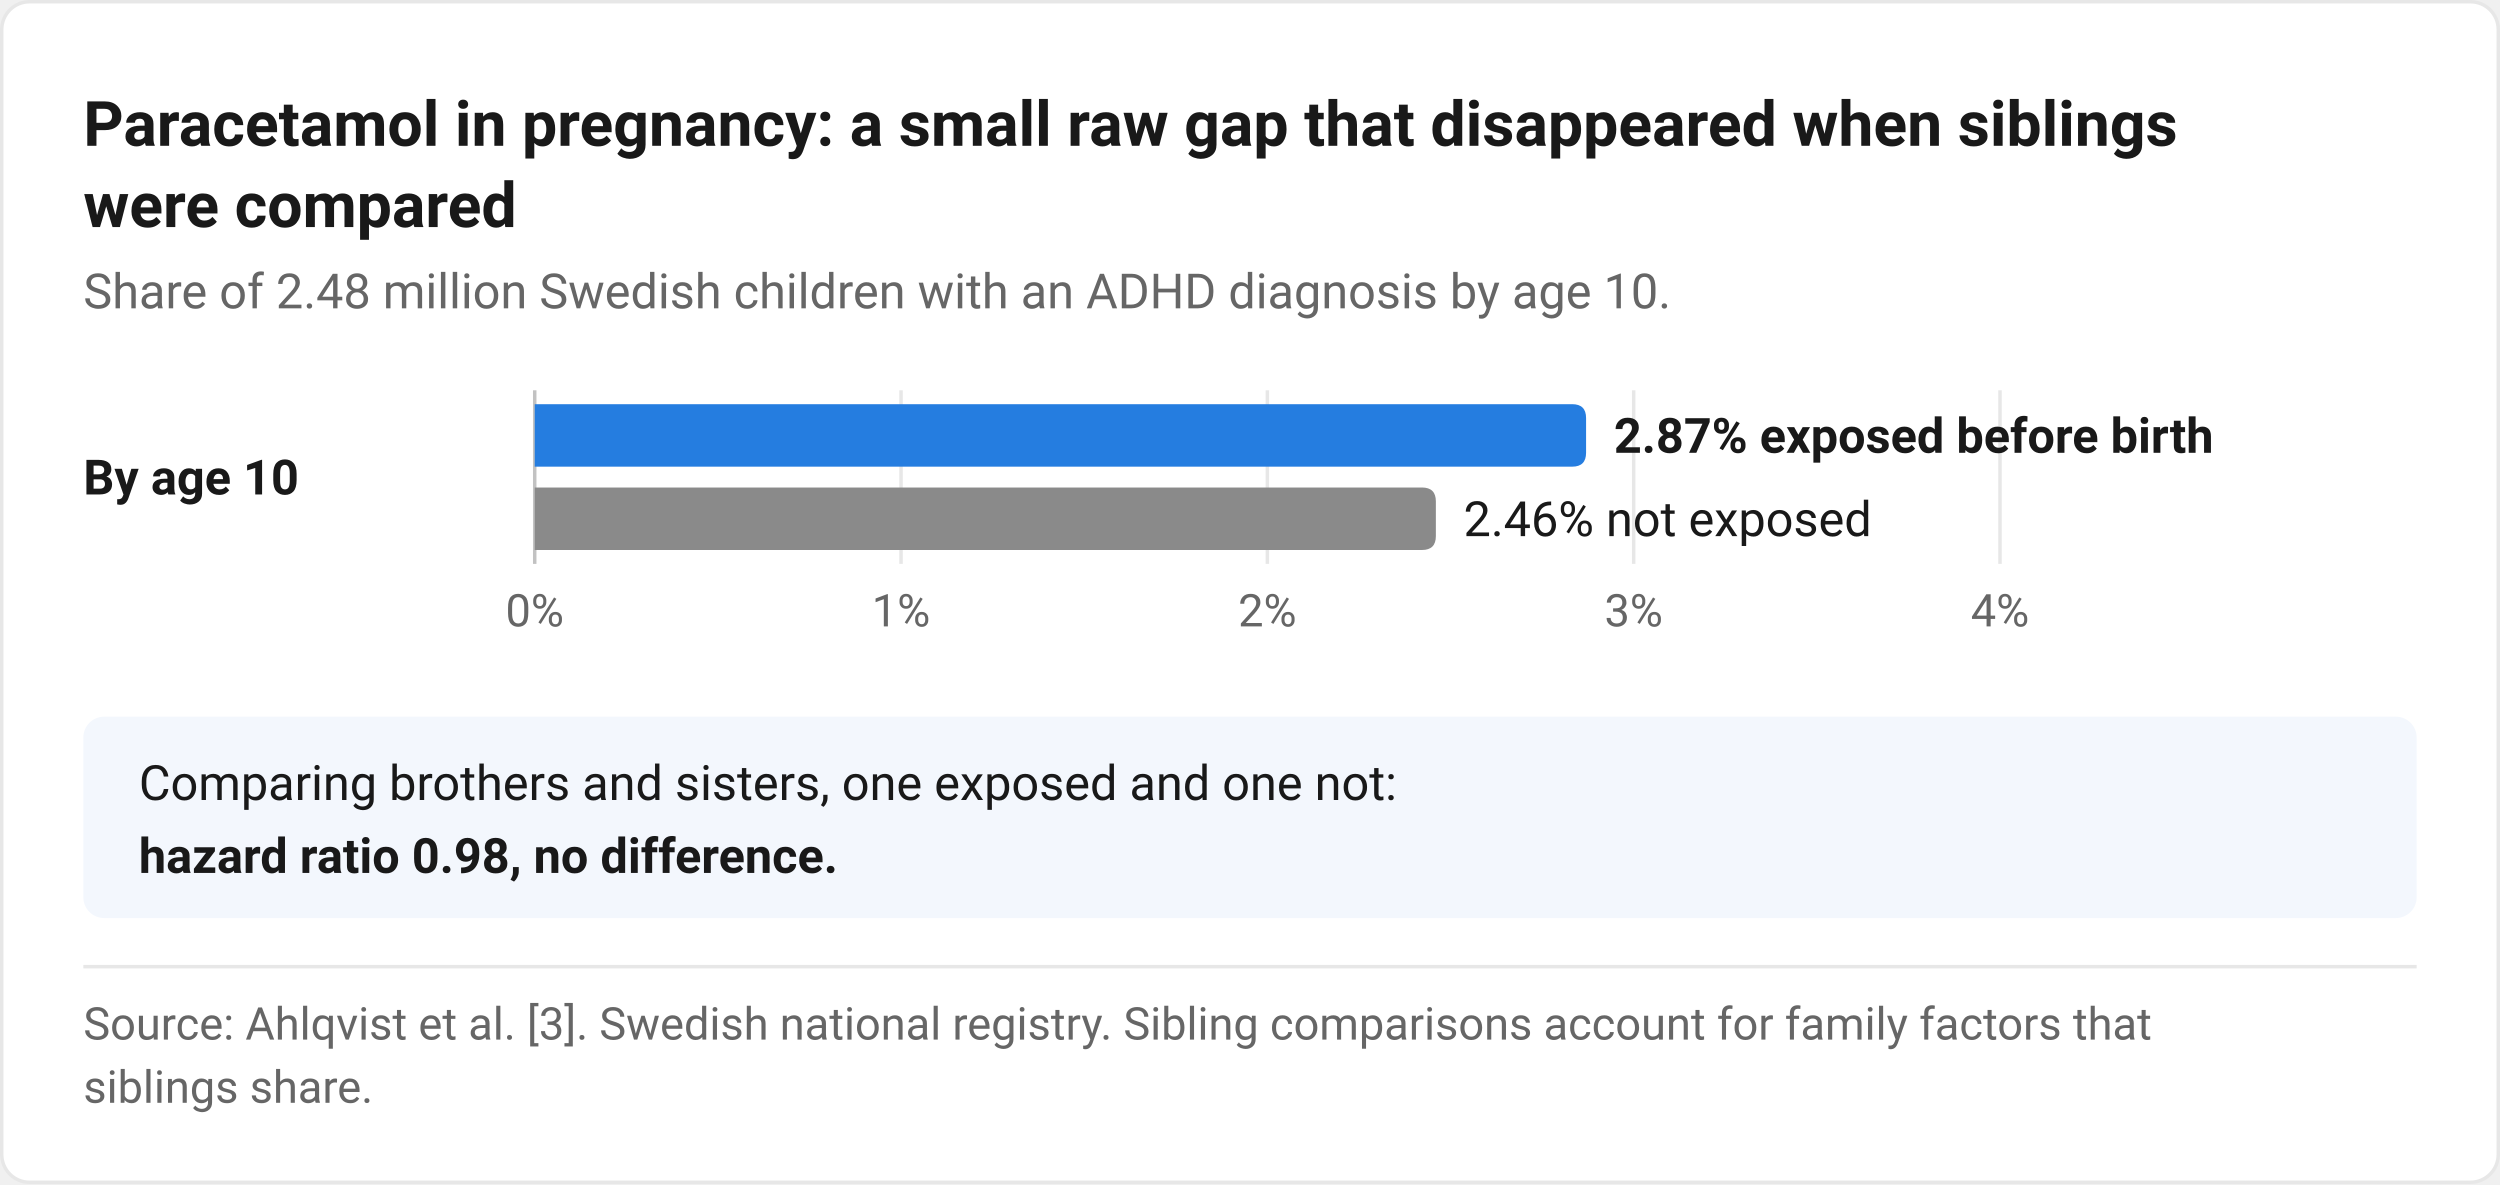
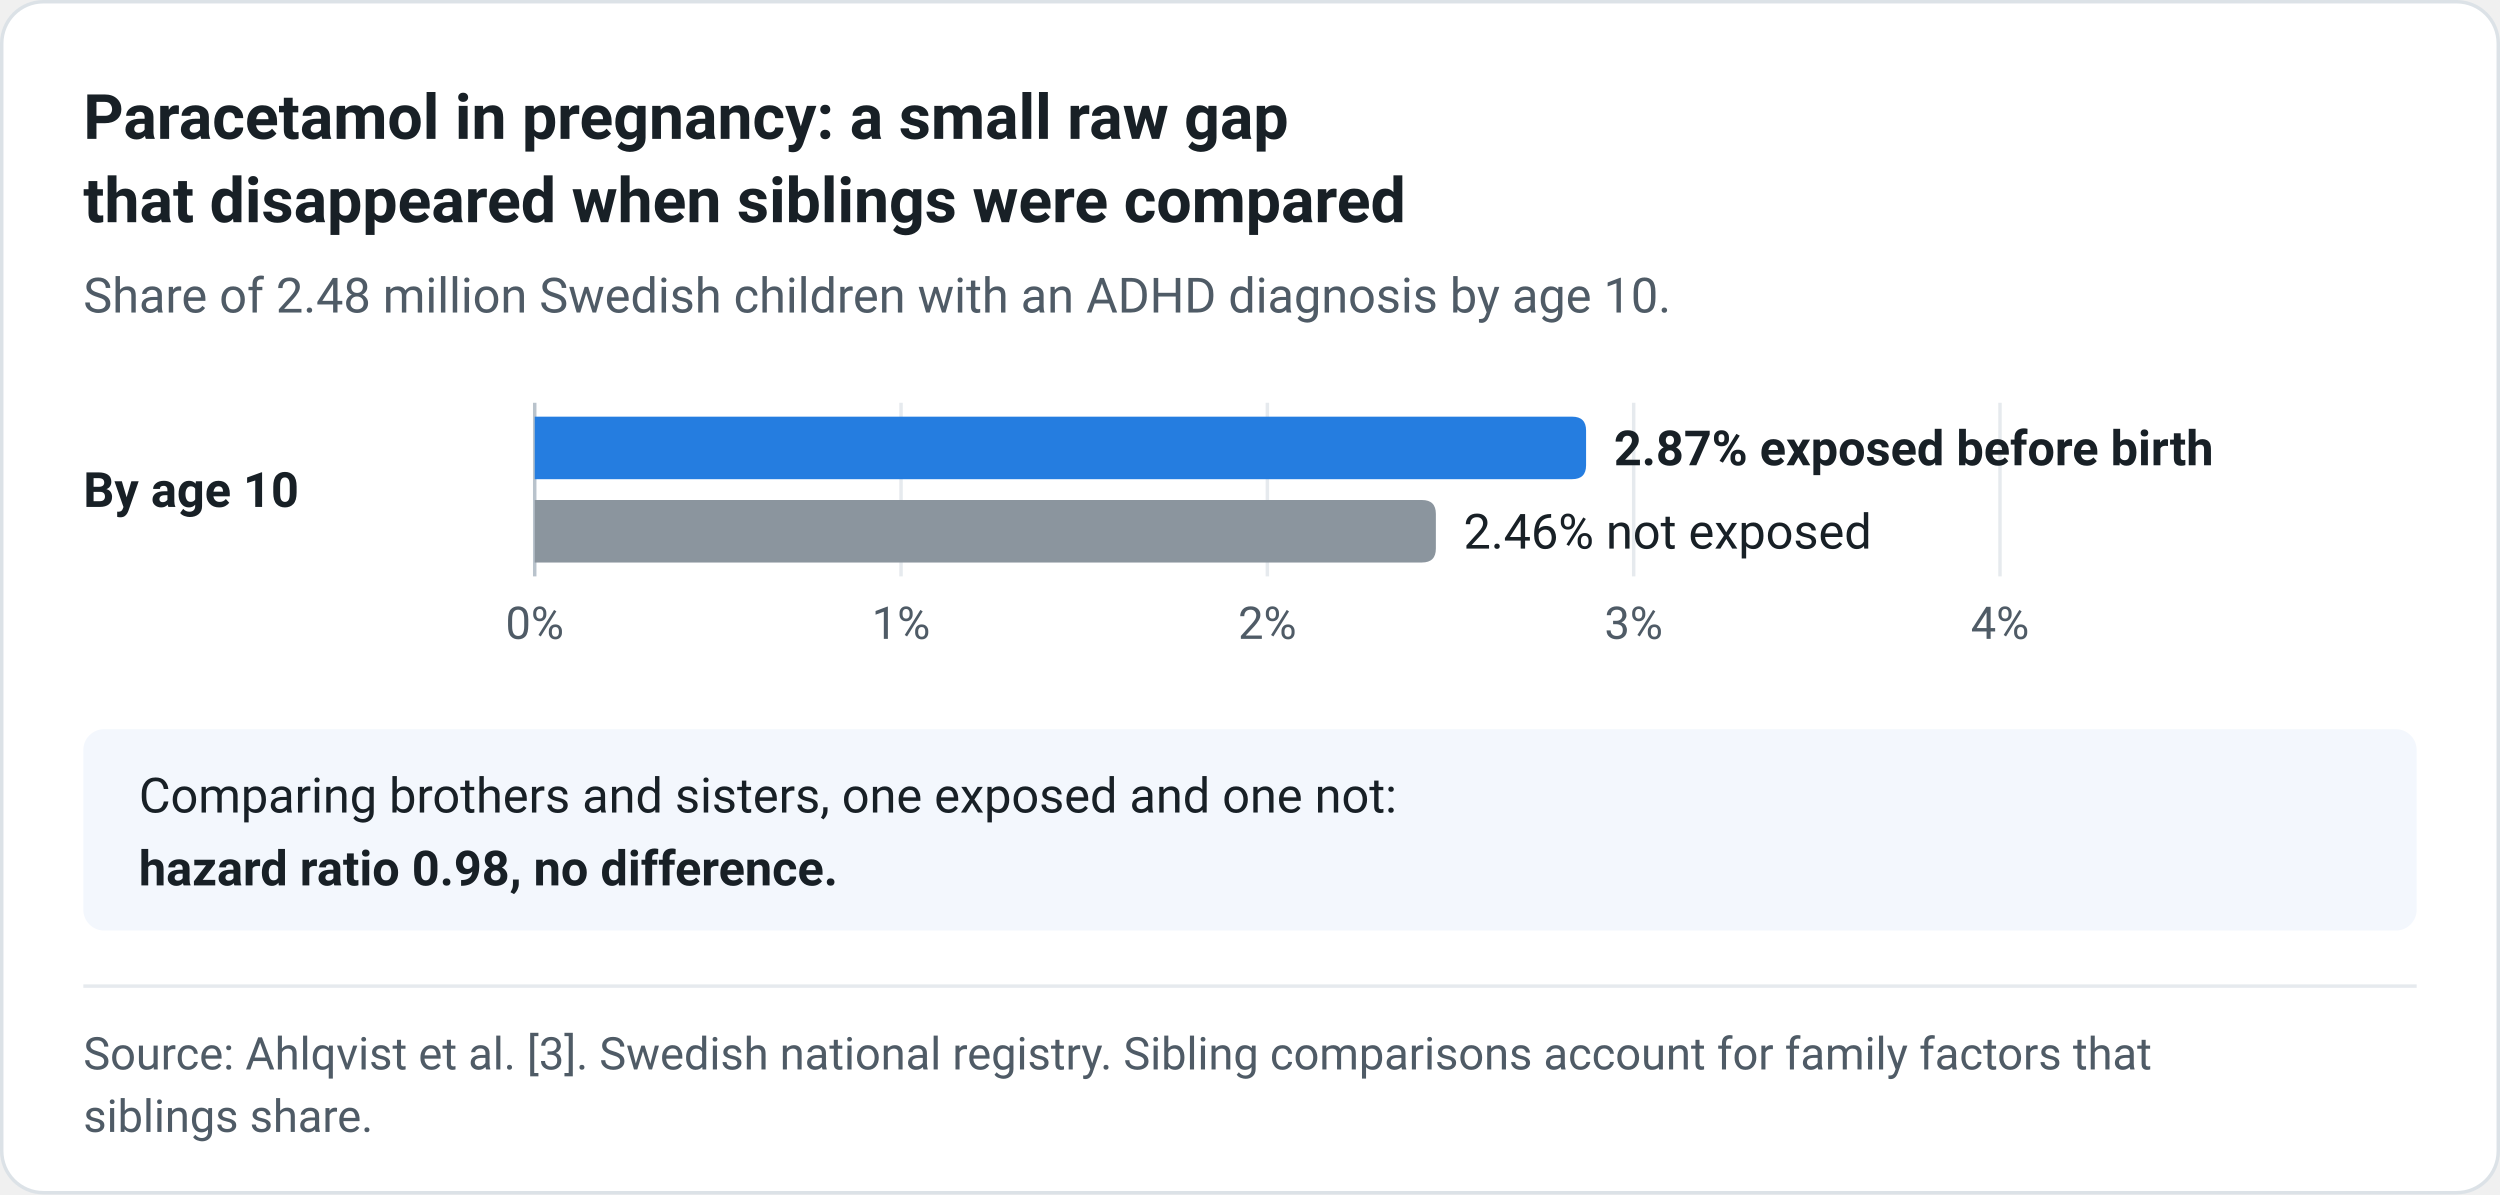
- <svg xmlns="http://www.w3.org/2000/svg" viewBox="0 0 720 341" width="720" height="341" role="img" aria-labelledby="title desc" font-family="system-ui, -apple-system, &quot;Segoe UI&quot;, Roboto, sans-serif">
-   <rect x="0.5" y="0.5" width="719" height="340" rx="8" fill="#ffffff" stroke="#e7e7e7" stroke-width="1" />
-   <text x="24.0" y="42.0" font-size="18" font-weight="650" fill="#191919" text-anchor="start">Paracetamol in pregnancy: a small raw gap that disappeared when siblings</text>
-   <text x="24.0" y="65.4" font-size="18" font-weight="650" fill="#191919" text-anchor="start">were compared</text>
-   <text x="24.0" y="88.8" font-size="14" font-weight="400" fill="#666666" text-anchor="start">Share of 2.48 million Swedish children with an ADHD diagnosis by age 10.</text>
-   <line x1="154.0" x2="154.0" y1="112.4" y2="162.4" stroke="#c2c2c2" stroke-width="1" />
-   <text x="154.0" y="180.4" font-size="13" font-weight="400" fill="#666666" text-anchor="middle">0%</text>
-   <line x1="259.5" x2="259.5" y1="112.4" y2="162.4" stroke="#e7e7e7" stroke-width="1" />
-   <text x="259.5" y="180.4" font-size="13" font-weight="400" fill="#666666" text-anchor="middle">1%</text>
-   <line x1="365.0" x2="365.0" y1="112.4" y2="162.4" stroke="#e7e7e7" stroke-width="1" />
-   <text x="365.0" y="180.4" font-size="13" font-weight="400" fill="#666666" text-anchor="middle">2%</text>
-   <line x1="470.5" x2="470.5" y1="112.4" y2="162.4" stroke="#e7e7e7" stroke-width="1" />
-   <text x="470.5" y="180.4" font-size="13" font-weight="400" fill="#666666" text-anchor="middle">3%</text>
-   <line x1="576.0" x2="576.0" y1="112.4" y2="162.4" stroke="#e7e7e7" stroke-width="1" />
-   <text x="576.0" y="180.4" font-size="13" font-weight="400" fill="#666666" text-anchor="middle">4%</text>
-   <text x="24.0" y="142.4" font-size="14" font-weight="600" fill="#191919" text-anchor="start">By age 10</text>
-   <path d="M154.00,116.40 H452.79 Q456.79,116.40 456.79,120.40 V130.40 Q456.79,134.40 452.79,134.40 H154.00 Z" fill="#257de0" />
-   <text x="464.8" y="130.4" font-size="14" font-weight="600" fill="#191919" text-anchor="start">2.87% exposed before birth</text>
-   <path d="M154.00,140.40 H409.53 Q413.53,140.40 413.53,144.40 V154.40 Q413.53,158.40 409.53,158.40 H154.00 Z" fill="#8a8a8a" />
-   <text x="421.5" y="154.4" font-size="14" font-weight="400" fill="#191919" text-anchor="start">2.46% not exposed</text>
-   <rect x="24" y="206.4" width="672" height="58" rx="6" fill="#f3f7fd" />
-   <text x="40.0" y="230.4" font-size="14" font-weight="400" fill="#191919" text-anchor="start">Comparing brothers and sisters, one exposed and one not:</text>
-   <text x="40.0" y="251.4" font-size="14" font-weight="650" fill="#191919" text-anchor="start">hazard ratio 0.98, no difference.</text>
-   <line x1="24" x2="696" y1="278.4" y2="278.4" stroke="#e7e7e7" stroke-width="1" />
-   <text x="24.0" y="299.4" font-size="13" font-weight="400" fill="#666666" text-anchor="start">Source: Ahlqvist et al. [3]. Swedish national registry. Sibling comparisons account for family factors that</text>
-   <text x="24.0" y="317.6" font-size="13" font-weight="400" fill="#666666" text-anchor="start">siblings share.</text>
+ <svg xmlns="http://www.w3.org/2000/svg" viewBox="0 0 720 344" width="720" height="344" role="img" aria-labelledby="t d" font-family="system-ui, -apple-system, &quot;Segoe UI&quot;, Roboto, sans-serif">
+   <rect x="0.5" y="0.5" width="719" height="343" rx="12" fill="#ffffff" stroke="#dce2e7" stroke-width="1" />
+   <text x="24.0" y="40.0" font-size="18" font-weight="600" fill="#182026" text-anchor="start">Paracetamol in pregnancy: a small raw gap</text>
+   <text x="24.0" y="64.0" font-size="18" font-weight="600" fill="#182026" text-anchor="start">that disappeared when siblings were compared</text>
+   <text x="24.0" y="90.0" font-size="14" font-weight="400" fill="#4f5b66" text-anchor="start">Share of 2.48 million Swedish children with an ADHD diagnosis by age 10.</text>
+   <line x1="154.0" x2="154.0" y1="116.0" y2="166.0" stroke="#b9c3cc" stroke-width="1" />
+   <text x="154.0" y="184.0" font-size="13" font-weight="400" fill="#4f5b66" text-anchor="middle">0%</text>
+   <line x1="259.5" x2="259.5" y1="116.0" y2="166.0" stroke="#e6eaee" stroke-width="1" />
+   <text x="259.5" y="184.0" font-size="13" font-weight="400" fill="#4f5b66" text-anchor="middle">1%</text>
+   <line x1="365.0" x2="365.0" y1="116.0" y2="166.0" stroke="#e6eaee" stroke-width="1" />
+   <text x="365.0" y="184.0" font-size="13" font-weight="400" fill="#4f5b66" text-anchor="middle">2%</text>
+   <line x1="470.5" x2="470.5" y1="116.0" y2="166.0" stroke="#e6eaee" stroke-width="1" />
+   <text x="470.5" y="184.0" font-size="13" font-weight="400" fill="#4f5b66" text-anchor="middle">3%</text>
+   <line x1="576.0" x2="576.0" y1="116.0" y2="166.0" stroke="#e6eaee" stroke-width="1" />
+   <text x="576.0" y="184.0" font-size="13" font-weight="400" fill="#4f5b66" text-anchor="middle">4%</text>
+   <text x="24.0" y="146.0" font-size="14" font-weight="600" fill="#182026" text-anchor="start">By age 10</text>
+   <path d="M154.00,120.00 H452.79 Q456.79,120.00 456.79,124.00 V134.00 Q456.79,138.00 452.79,138.00 H154.00 Z" fill="#257de0" />
+   <text x="464.8" y="134.0" font-size="14" font-weight="600" fill="#182026" text-anchor="start">2.87% exposed before birth</text>
+   <path d="M154.00,144.00 H409.53 Q413.53,144.00 413.53,148.00 V158.00 Q413.53,162.00 409.53,162.00 H154.00 Z" fill="#8b959e" />
+   <text x="421.5" y="158.0" font-size="14" font-weight="400" fill="#182026" text-anchor="start">2.46% not exposed</text>
+   <rect x="24" y="210" width="672" height="58" rx="6" fill="#f3f7fd" />
+   <text x="40.0" y="234.0" font-size="14" font-weight="400" fill="#182026" text-anchor="start">Comparing brothers and sisters, one exposed and one not:</text>
+   <text x="40.0" y="255.0" font-size="14" font-weight="600" fill="#182026" text-anchor="start">hazard ratio 0.98, no difference.</text>
+   <line x1="24" x2="696" y1="284.0" y2="284.0" stroke="#e6eaee" stroke-width="1" />
+   <text x="24.0" y="308.0" font-size="13" font-weight="400" fill="#4f5b66" text-anchor="start">Source: Ahlqvist et al. [3]. Swedish national registry. Sibling comparisons account for family factors that</text>
+   <text x="24.0" y="326.0" font-size="13" font-weight="400" fill="#4f5b66" text-anchor="start">siblings share.</text>
</svg>
